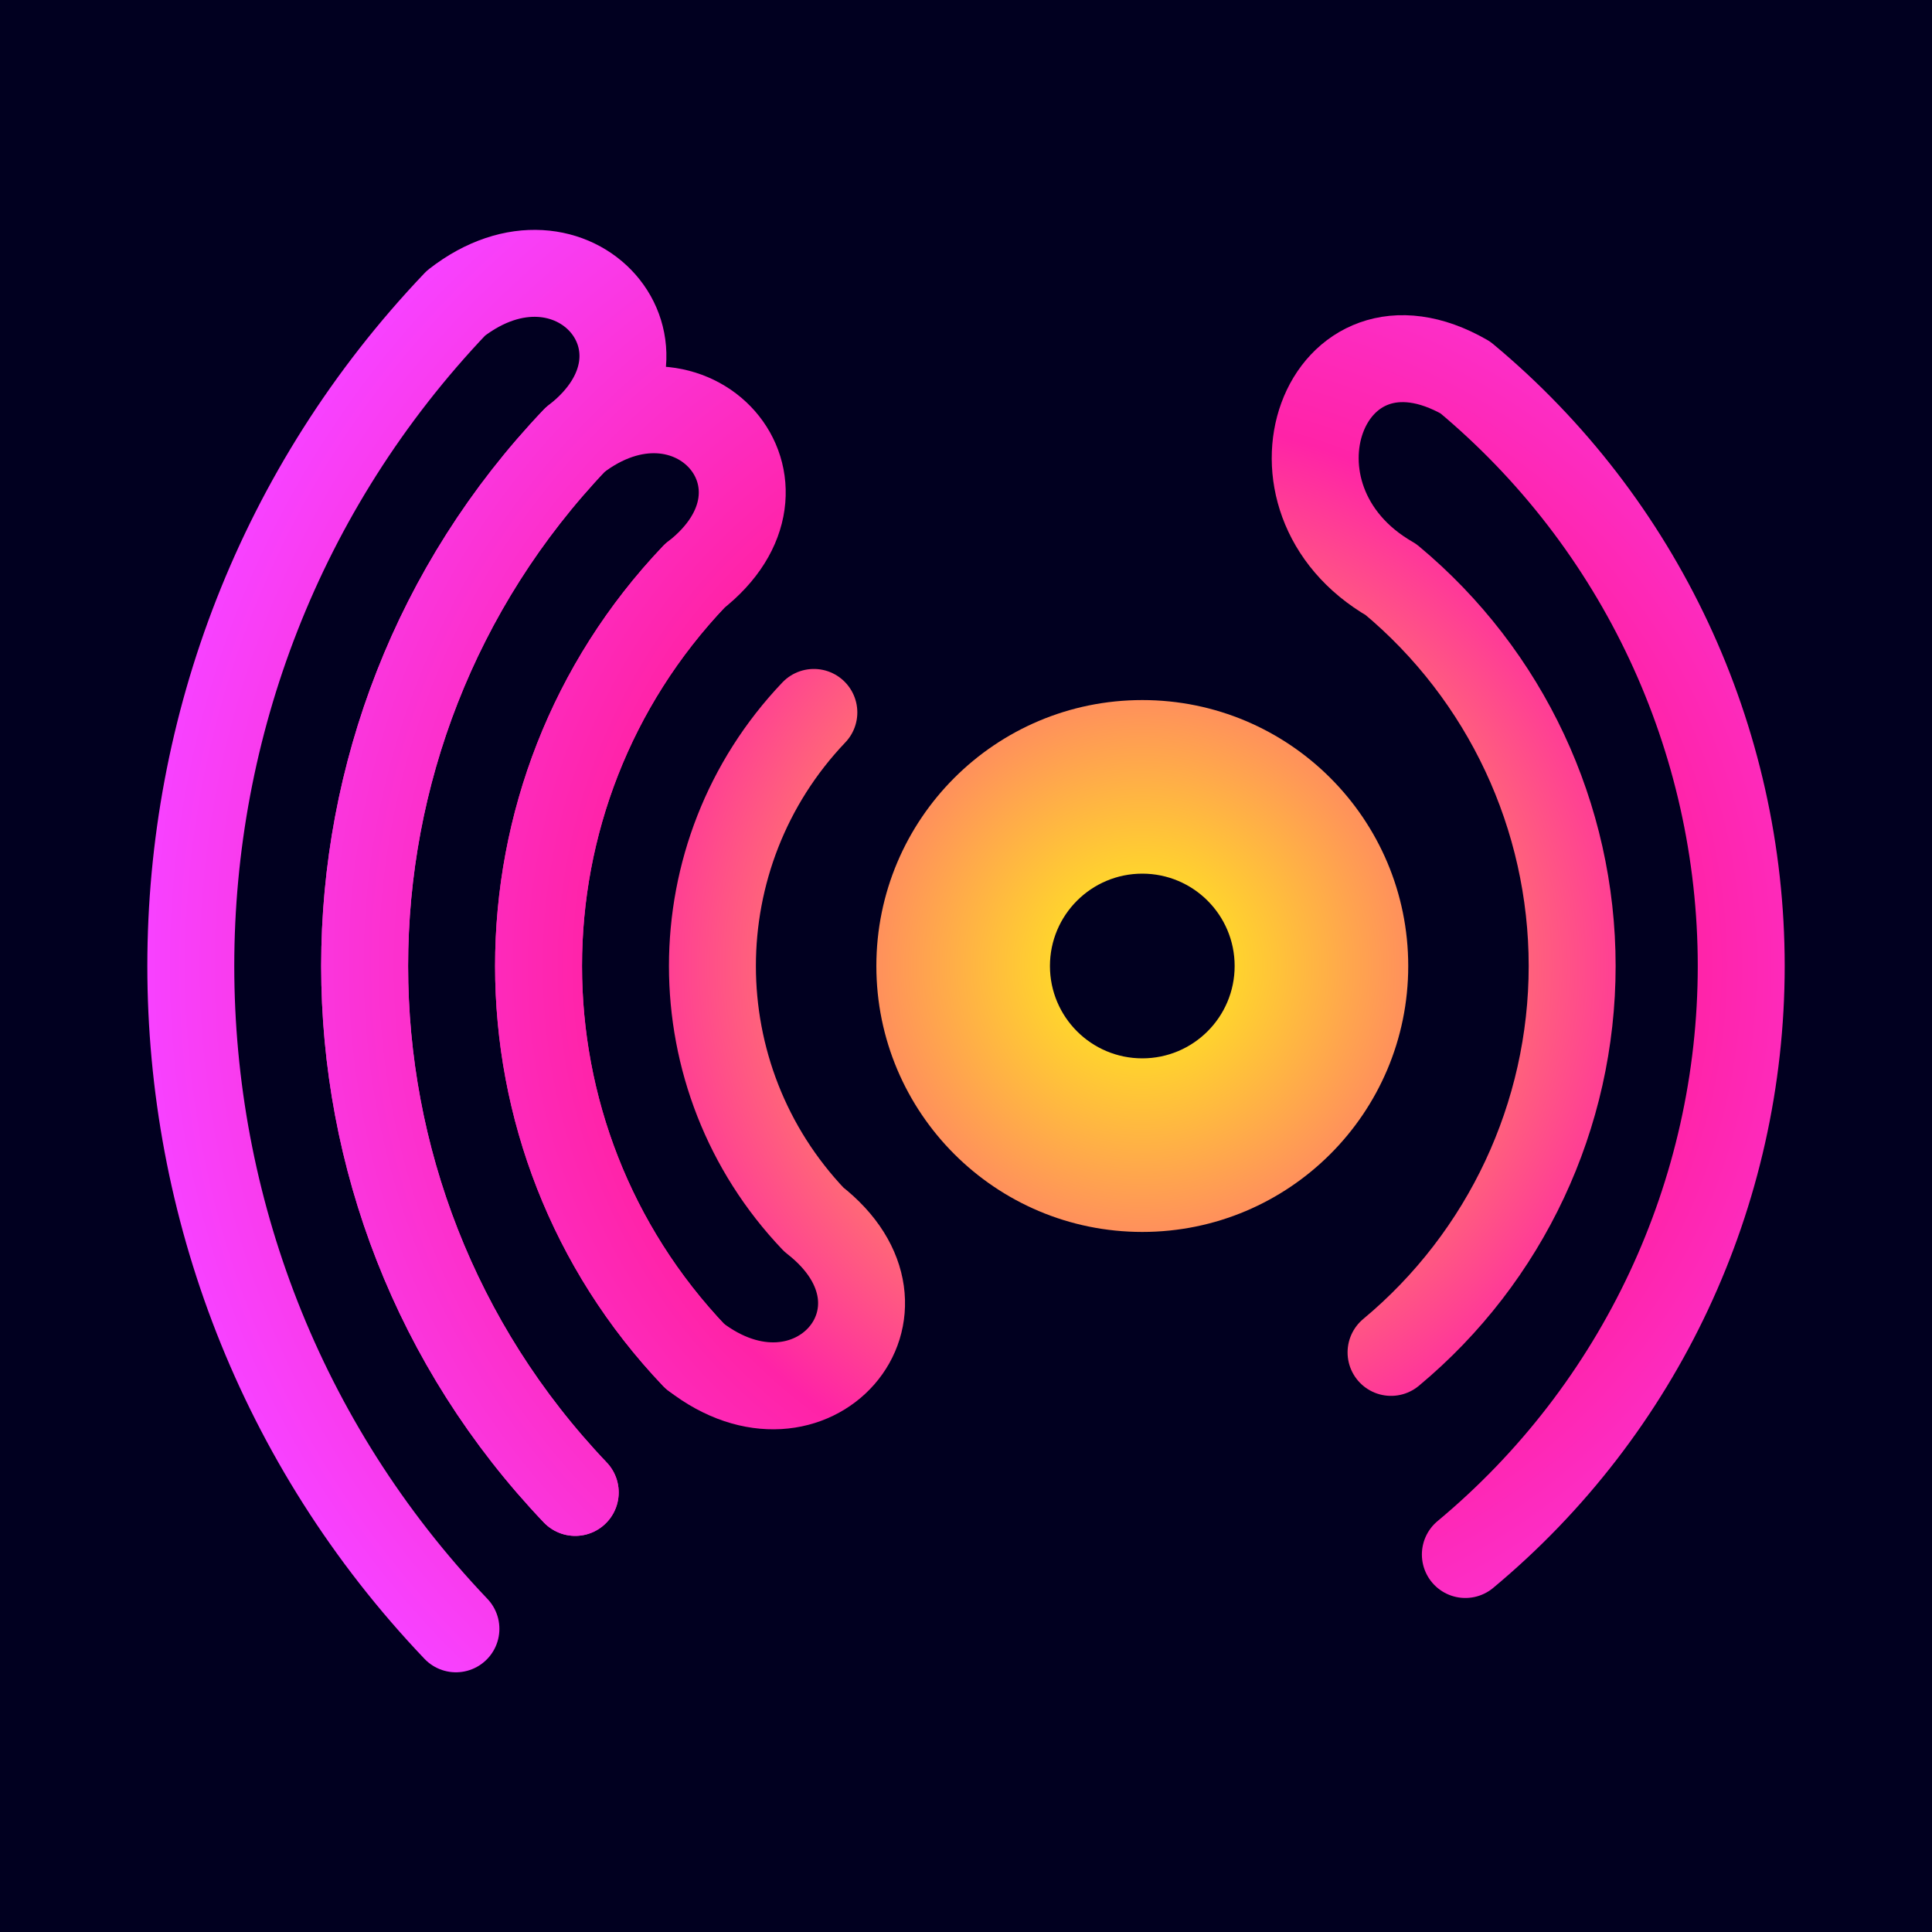
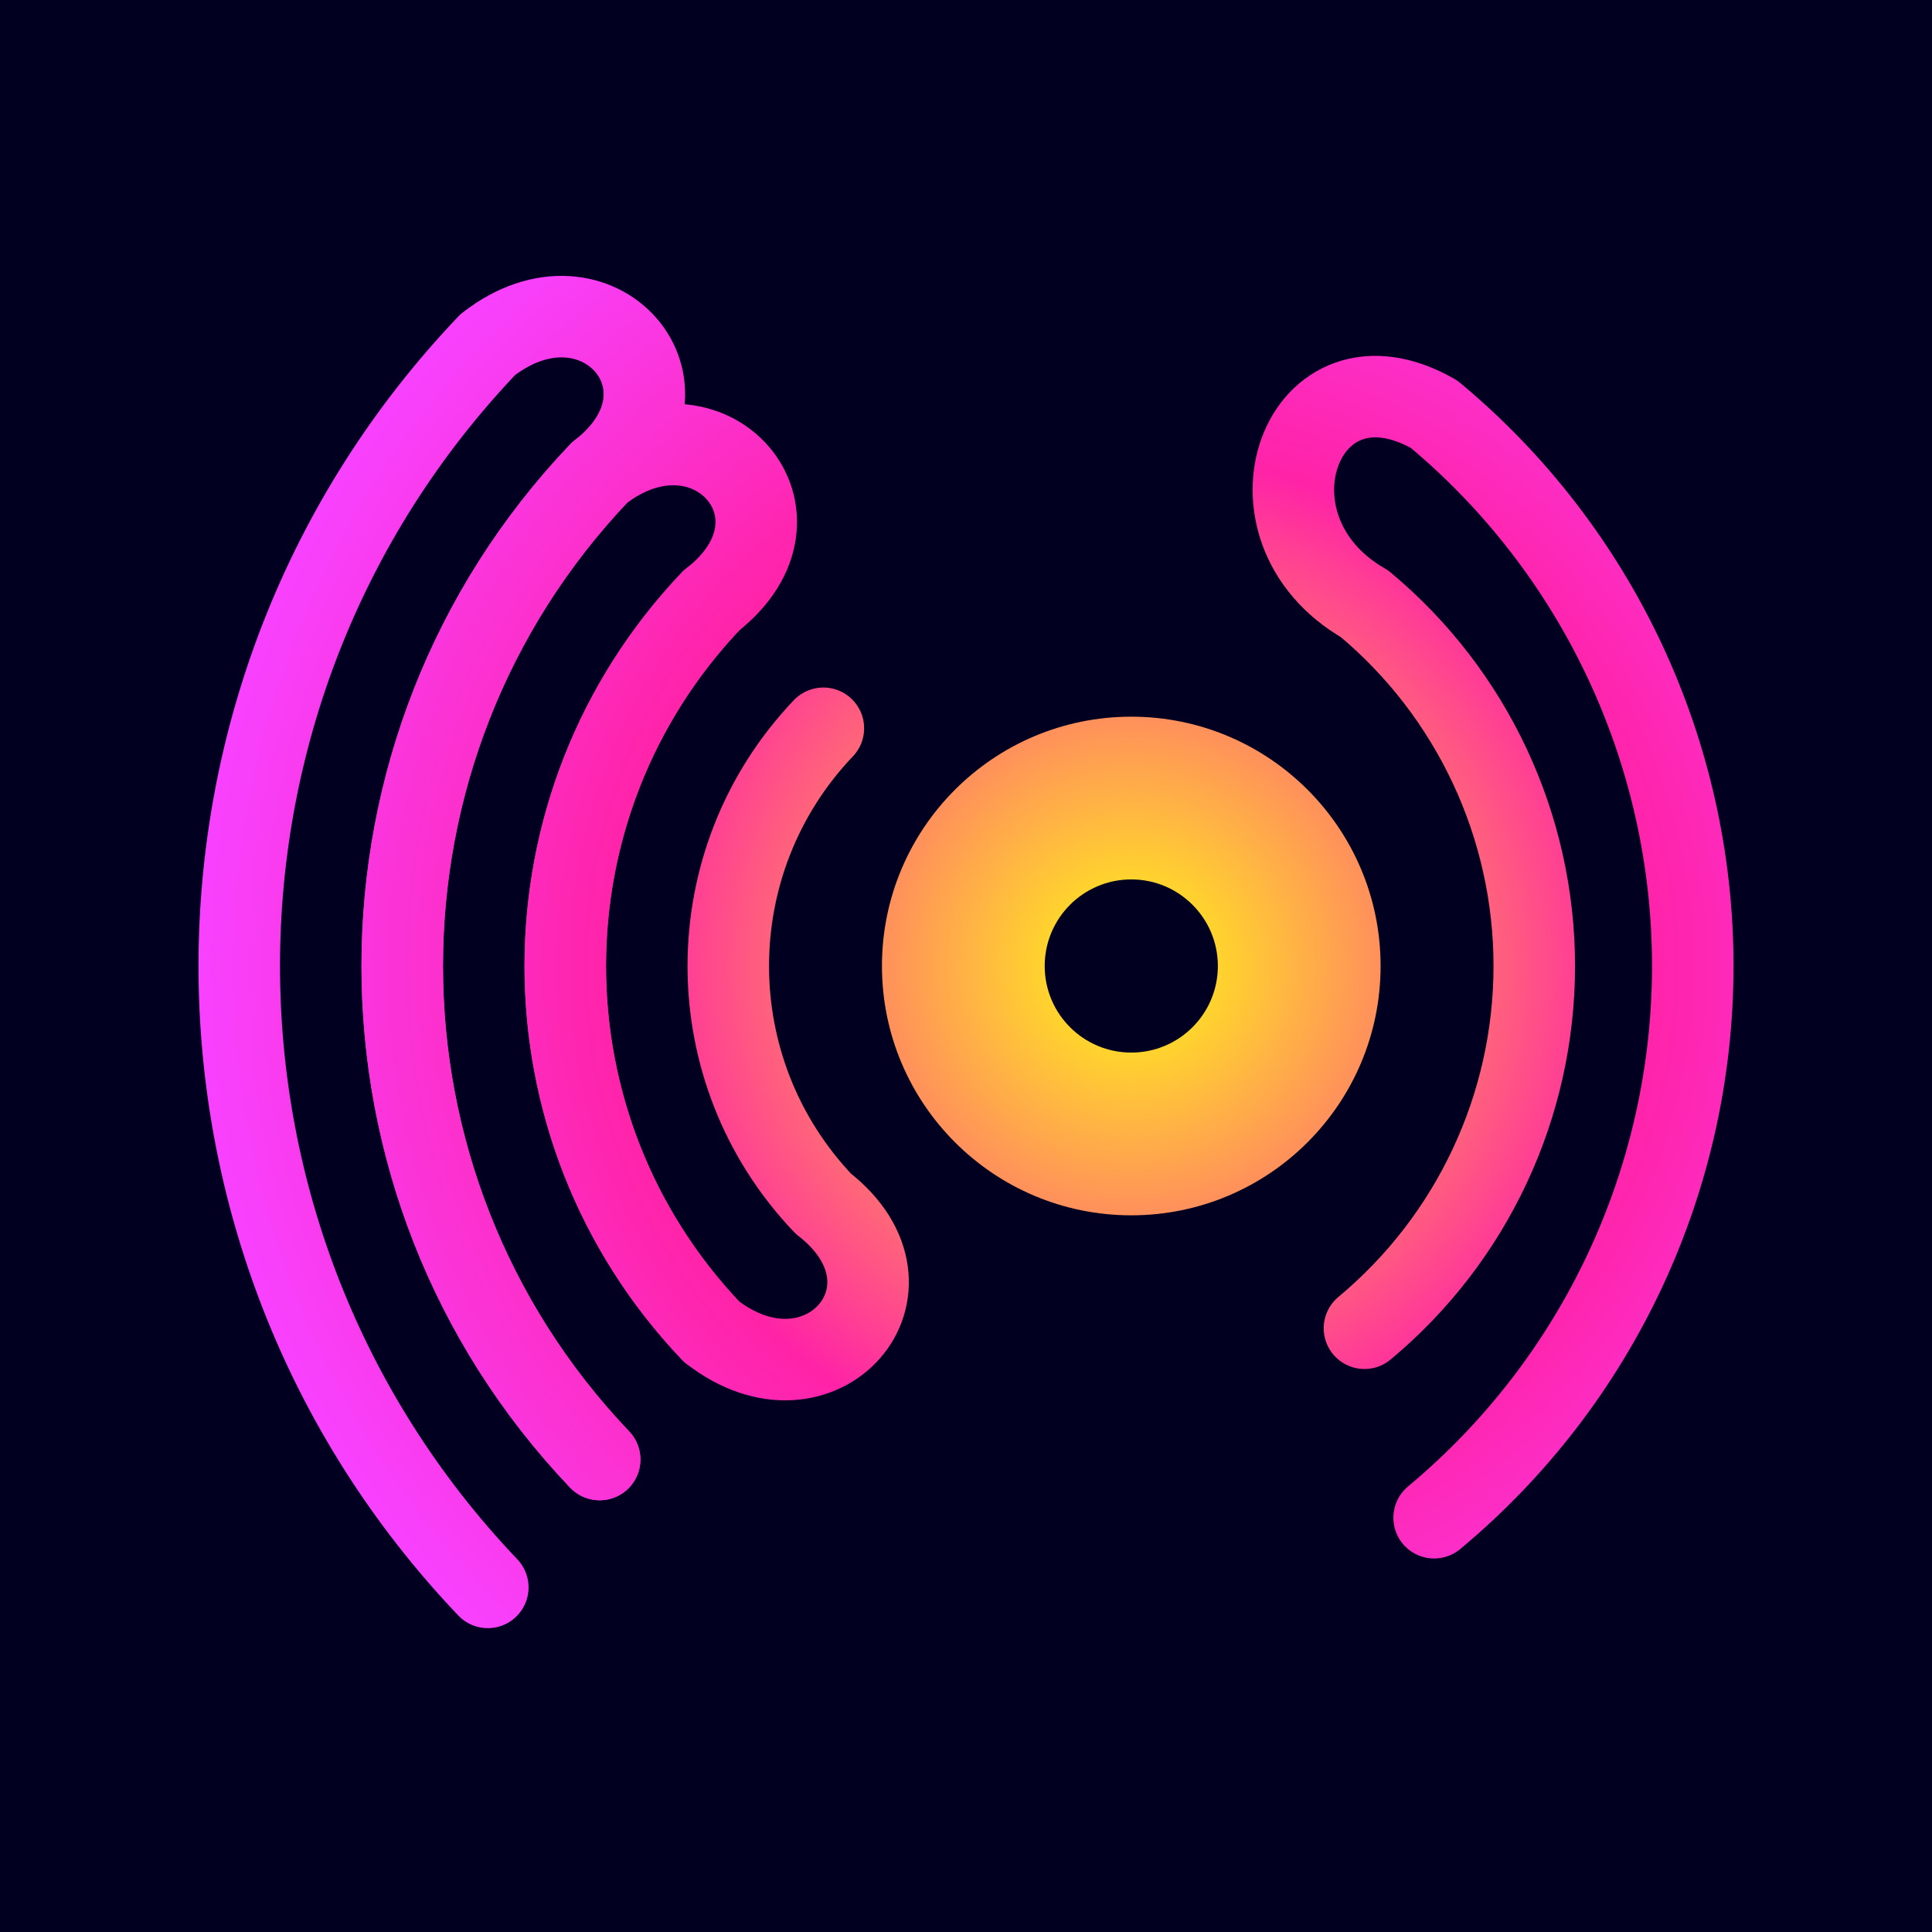
<svg xmlns="http://www.w3.org/2000/svg" viewBox="0 0 1024 1024" width="1024" height="1024">
  <defs>
    <radialGradient id="muon-paint" gradientUnits="userSpaceOnUse" cx="585.00" cy="512.00" r="412.00">
      <stop offset="0" stop-color="#fff715" />
      <stop offset="0.55" stop-color="#ff23a7" />
      <stop offset="1" stop-color="#f841ff" />
    </radialGradient>
    <filter id="muon-grain" x="-5%" y="-5%" width="110%" height="110%" color-interpolation-filters="sRGB">
      <feTurbulence type="fractalNoise" baseFrequency="2" numOctaves="1" seed="7" result="noise" />
      <feColorMatrix in="noise" type="matrix" values="0 0 0 0 0  0 0 0 0 0  0 0 0 0 0  0 0 0 0 0" result="speck" />
      <feComposite in="speck" in2="SourceGraphic" operator="in" result="clipped" />
      <feMerge>
        <feMergeNode in="SourceGraphic" />
        <feMergeNode in="clipped" />
      </feMerge>
    </filter>
  </defs>
  <rect width="1024" height="1024" fill="#010020" />
-   <g transform="translate(512 512) scale(1.28) translate(-512 -512)">
+   <g transform="translate(512 512) scale(1.2) translate(-512 -512)">
    <g>
      <path d="M 300.79 786.46 A 397.97 397.97 0 0 1 300.79 237.54 C 349.05 200.00 398.45 256.49 350.19 294.02 A 316.06 316.06 0 0 0 350.19 729.98" fill="none" stroke="url(#muon-paint)" stroke-width="36" stroke-linecap="round" stroke-linejoin="round" />
      <path d="M 350.19 729.98 A 316.06 316.06 0 0 1 350.19 294.02 C 398.45 256.49 447.86 312.97 399.60 350.51 A 234.16 234.16 0 0 0 399.60 673.49" fill="none" stroke="url(#muon-paint)" stroke-width="36" stroke-linecap="round" stroke-linejoin="round" />
      <path d="M 399.60 350.51 A 234.16 234.16 0 0 0 399.60 673.49 C 447.86 711.03 497.26 654.54 449.00 617.00 A 152.25 152.25 0 0 1 449.00 407.00" fill="none" stroke="url(#muon-paint)" stroke-width="36" stroke-linecap="round" stroke-linejoin="round" />
      <path d="M 688.00 672.00 A 208.17 208.17 0 0 0 688.00 352.00 C 629.49 318.42 660.26 234.73 718.77 268.31 A 317.04 317.04 0 0 1 718.77 755.69" fill="none" stroke="url(#muon-paint)" stroke-width="36" stroke-linecap="round" stroke-linejoin="round" />
      <circle cx="585.00" cy="512.00" r="130.00" fill="#010020" />
      <circle cx="585.00" cy="512.00" r="110.12" fill="url(#muon-paint)" />
      <circle cx="585.00" cy="512.00" r="38.24" fill="#010020" />
    </g>
  </g>
</svg>
